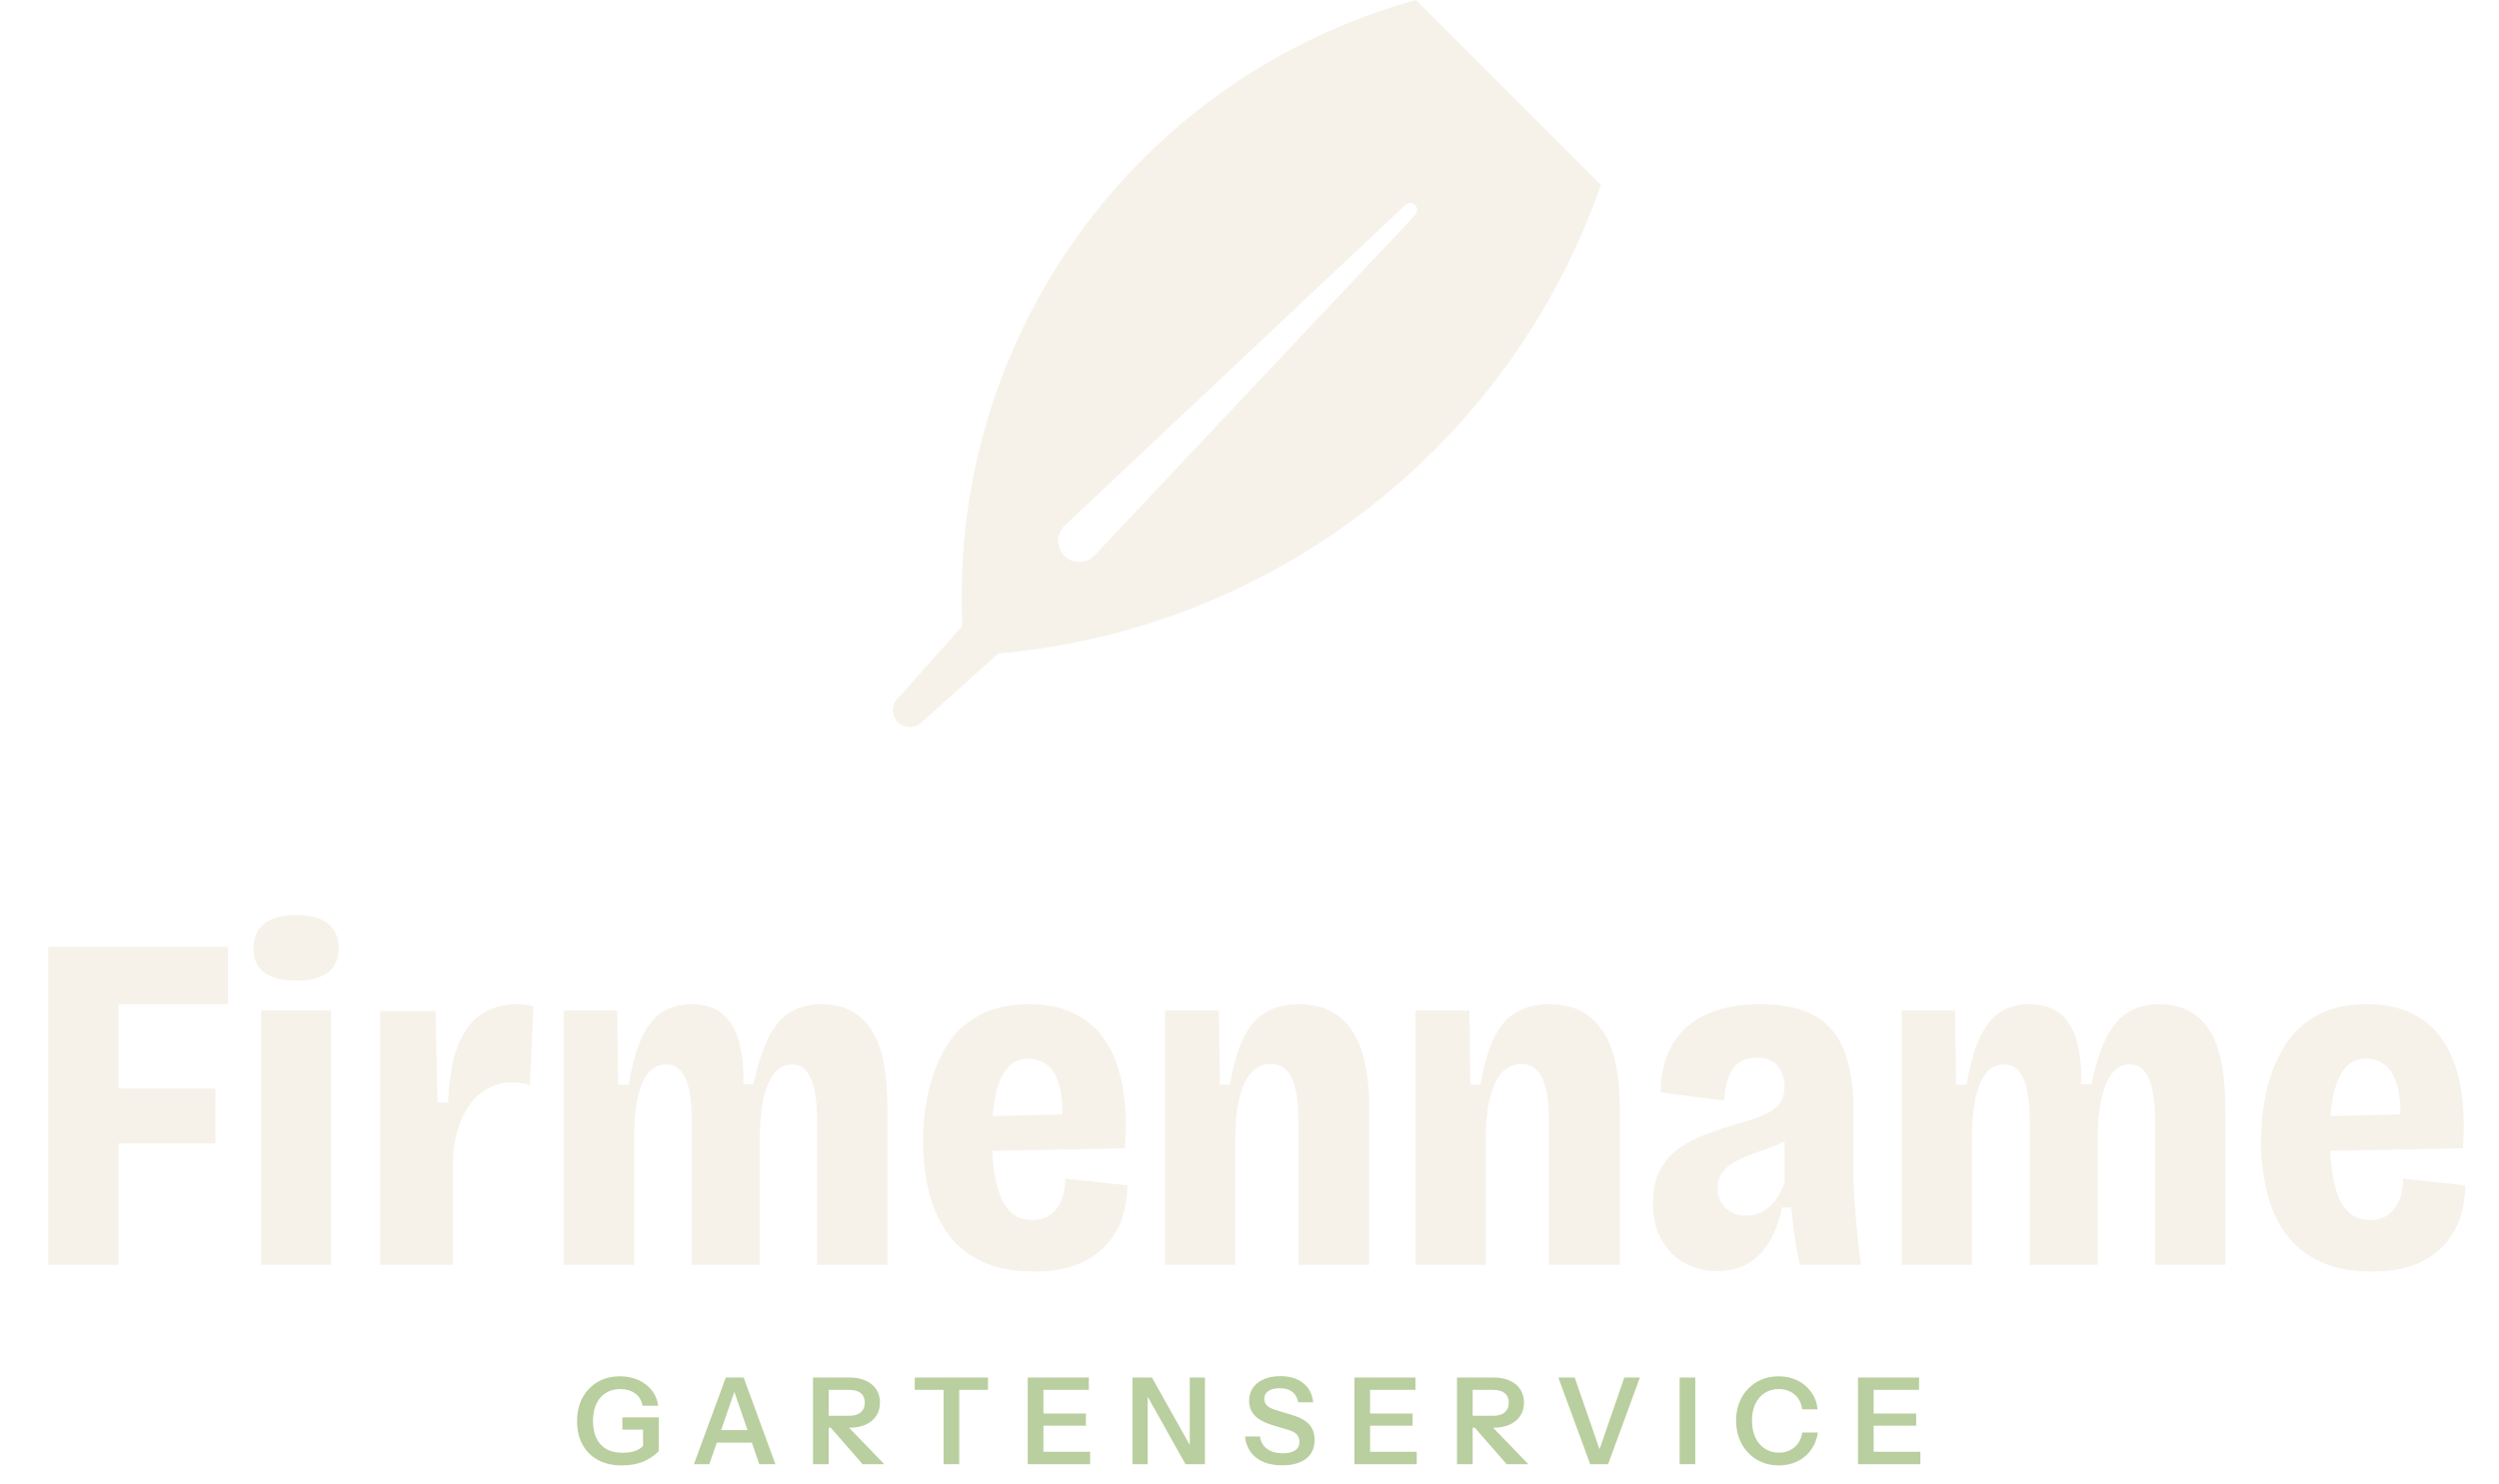
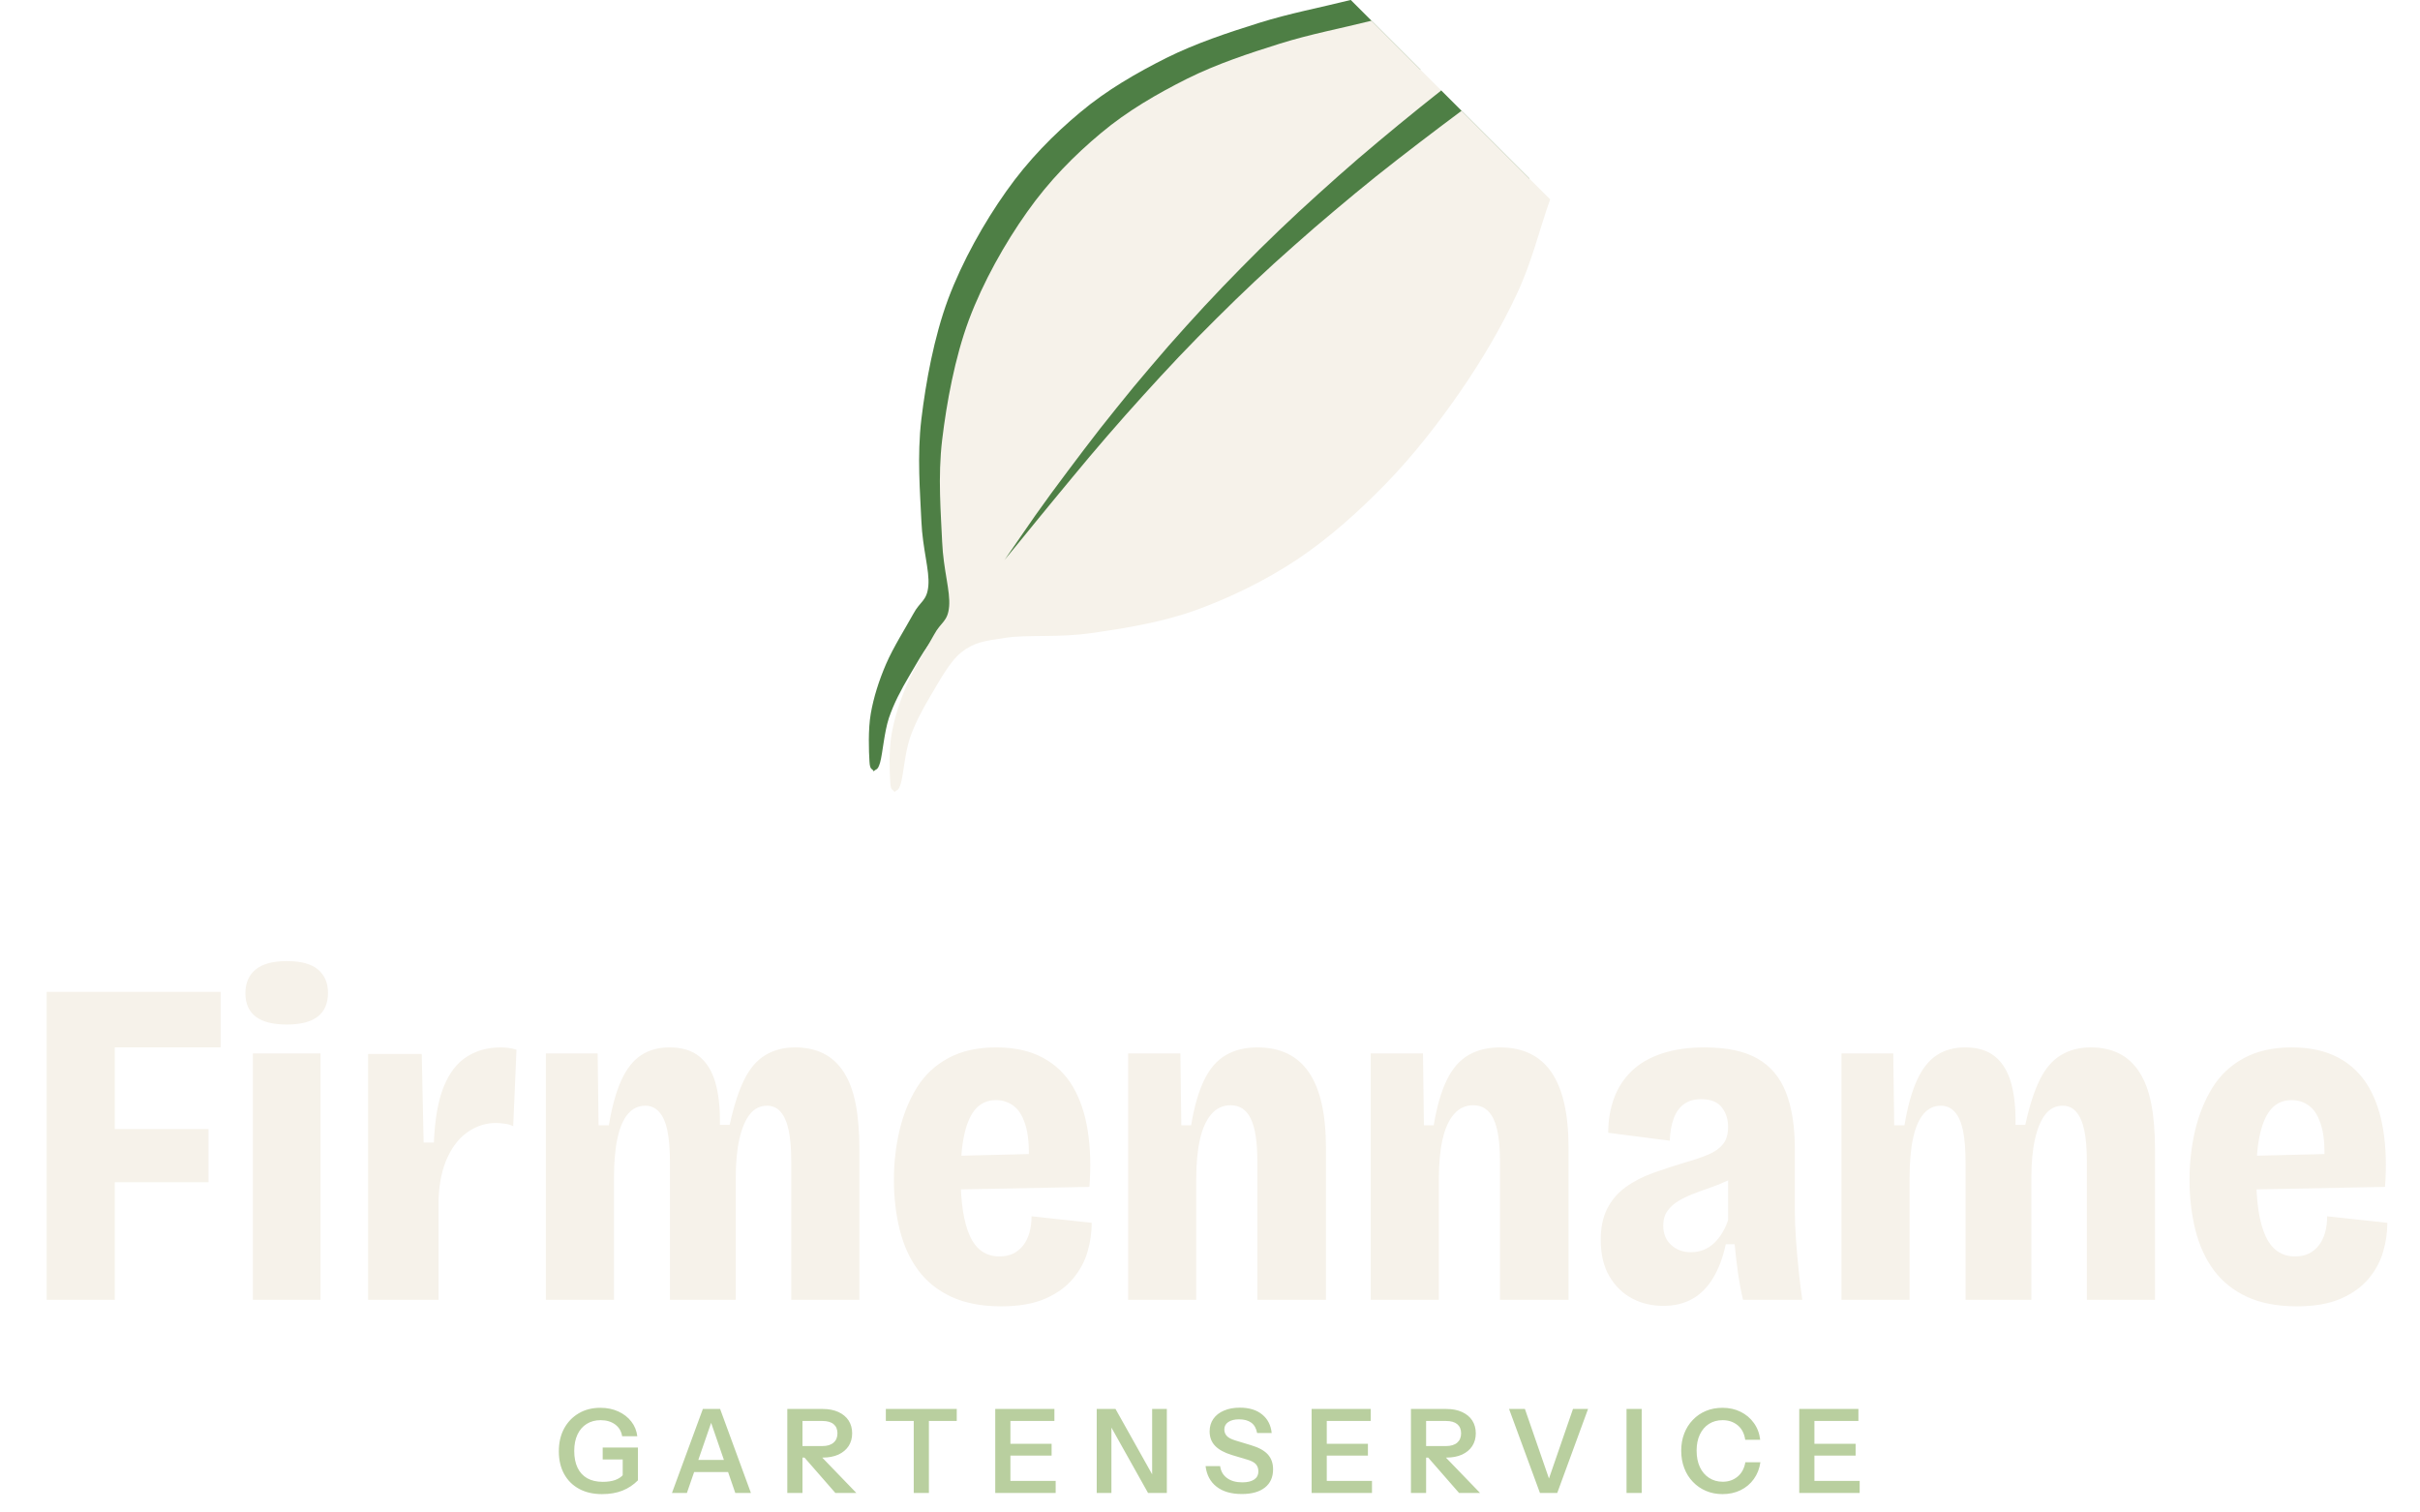
- <svg xmlns="http://www.w3.org/2000/svg" viewBox="0 0 518.7 308" width="518.7" height="308" role="img" aria-label="Firmenname Gartenservice">
-   <path fill="#F6F2EA" fill-rule="evenodd" transform="translate(165.15 -18.64) scale(2.92)" d="M8.959 57.738L14.416 52.846A50 50 0 0 0 57.243 19.523L44.102 6.382A44 44 0 0 0 11.849 50.889L7.262 56.041A1.2 1.2 0 0 0 8.959 57.738ZM21.221 45.901L44.034 21.674A0.5 0.5 0 0 0 43.326 20.966L19.099 43.779A1.5 1.5 0 0 0 21.221 45.901Z" />
-   <path fill="#F6F2EA" transform="translate(4 262.6)" d="M6 0V-66H20.6V0ZM12.6 -25.2V-36.6H40.7V-25.2ZM12.6 -54.1V-66H43.3V-54.1ZM50.2 0V-52.8H64.7V0ZM57.5 -59Q53 -59 50.8 -60.7Q48.6 -62.4 48.6 -65.7Q48.6 -69 50.8 -70.8Q53 -72.6 57.5 -72.6Q62 -72.6 64.15 -70.8Q66.3 -69 66.3 -65.8Q66.3 -62.4 64.1 -60.7Q61.9 -59 57.5 -59ZM74.9 0V-28.2V-52.7H86.4L86.8 -33.7H89Q89.3 -41.2 91.1 -45.65Q92.9 -50.1 96.05 -52.1Q99.2 -54.1 103.3 -54.1Q104.1 -54.1 104.95 -54Q105.8 -53.9 106.7 -53.6L106 -37.2Q105.3 -37.6 104.15 -37.75Q103 -37.9 102.2 -37.9Q99.2 -37.9 96.45 -36.1Q93.7 -34.3 91.95 -30.6Q90.2 -26.9 90 -21.5V0ZM113 0V-34V-52.8H124.1L124.3 -37.4H126.5Q127.5 -43.4 129.2 -47.1Q130.9 -50.8 133.45 -52.45Q136 -54.1 139.5 -54.1Q143.5 -54.1 145.9 -52.15Q148.3 -50.2 149.35 -46.5Q150.4 -42.8 150.3 -37.5H152.4Q153.7 -43.5 155.5 -47.15Q157.3 -50.8 160.05 -52.45Q162.8 -54.1 166.4 -54.1Q169.9 -54.1 172.5 -52.8Q175.1 -51.5 176.85 -48.8Q178.6 -46.1 179.4 -42Q180.2 -37.9 180.2 -32.3V0H165.6V-29.6Q165.6 -33.7 165.05 -36.3Q164.5 -38.9 163.35 -40.25Q162.2 -41.6 160.4 -41.6Q158.2 -41.6 156.75 -39.8Q155.3 -38 154.5 -34.55Q153.7 -31.1 153.7 -26.2V0H139.6V-29.3Q139.6 -33.6 139.05 -36.25Q138.5 -38.9 137.3 -40.25Q136.1 -41.6 134.3 -41.6Q132.1 -41.6 130.6 -39.85Q129.1 -38.1 128.35 -34.65Q127.6 -31.2 127.6 -26.2V0ZM210.6 1.4Q204.3 1.4 199.9 -0.65Q195.5 -2.7 192.8 -6.35Q190.1 -10 188.85 -15Q187.6 -20 187.6 -25.7Q187.6 -31.2 188.8 -36.3Q190 -41.4 192.5 -45.45Q195 -49.5 199.25 -51.8Q203.5 -54.1 209.5 -54.1Q215.4 -54.1 219.5 -51.9Q223.6 -49.7 225.95 -45.7Q228.3 -41.7 229.15 -36.2Q230 -30.7 229.5 -24.2L198.5 -23.6V-30.8L219.1 -31.3L216.4 -28.2Q216.8 -33.7 215.95 -36.9Q215.1 -40.1 213.4 -41.45Q211.7 -42.8 209.5 -42.8Q206.9 -42.8 205.25 -41.05Q203.6 -39.3 202.75 -35.7Q201.9 -32.1 201.9 -26.5Q201.9 -18 203.9 -13.65Q205.9 -9.3 210.2 -9.3Q211.9 -9.3 213.15 -9.9Q214.4 -10.5 215.3 -11.65Q216.2 -12.8 216.65 -14.4Q217.1 -16 217.1 -17.9L230 -16.5Q230 -13.4 229.1 -10.3Q228.2 -7.2 226 -4.55Q223.8 -1.9 220.05 -0.25Q216.3 1.4 210.6 1.4ZM237.8 0V-33V-52.8H249L249.2 -37.4H251.3Q252.3 -43.4 254.1 -47.1Q255.9 -50.8 258.75 -52.45Q261.6 -54.1 265.5 -54.1Q272.9 -54.1 276.55 -48.75Q280.2 -43.4 280.2 -32.6V0H265.5V-29.7Q265.5 -35.9 264.1 -38.8Q262.7 -41.7 259.8 -41.7Q257.3 -41.7 255.65 -39.8Q254 -37.9 253.2 -34.4Q252.4 -30.9 252.4 -25.9V0ZM289.8 0V-33V-52.8H301L301.2 -37.4H303.3Q304.3 -43.4 306.1 -47.1Q307.9 -50.8 310.75 -52.45Q313.6 -54.1 317.5 -54.1Q324.9 -54.1 328.55 -48.75Q332.2 -43.4 332.2 -32.6V0H317.5V-29.7Q317.5 -35.9 316.1 -38.8Q314.7 -41.7 311.8 -41.7Q309.3 -41.7 307.65 -39.8Q306 -37.9 305.2 -34.4Q304.4 -30.9 304.4 -25.9V0ZM352.5 1.3Q348.8 1.3 345.8 -0.3Q342.8 -1.9 340.95 -5.05Q339.1 -8.2 339.1 -12.9Q339.1 -16.8 340.5 -19.55Q341.9 -22.3 344.45 -24.15Q347 -26 350.35 -27.2Q353.7 -28.4 357.4 -29.5Q360.2 -30.3 362.2 -31.15Q364.2 -32 365.3 -33.35Q366.4 -34.7 366.4 -37.1Q366.4 -39.5 365.05 -41.25Q363.7 -43 360.6 -43Q358.4 -43 356.95 -41.95Q355.5 -40.9 354.75 -38.9Q354 -36.9 353.9 -34.1L340.7 -35.8Q340.7 -39.8 341.95 -43.2Q343.2 -46.6 345.75 -49.05Q348.3 -51.5 352.25 -52.8Q356.2 -54.1 361.3 -54.1Q368.5 -54.1 372.7 -51.7Q376.9 -49.3 378.8 -44.45Q380.7 -39.6 380.7 -32.4V-19.2Q380.7 -16.3 380.95 -12.85Q381.2 -9.4 381.55 -6.05Q381.9 -2.7 382.3 0H369.6Q368.9 -3 368.5 -5.9Q368.1 -8.8 367.8 -11.9H365.9Q365 -7.7 363.2 -4.7Q361.4 -1.7 358.75 -0.2Q356.1 1.3 352.5 1.3ZM358.4 -10.2Q359.9 -10.2 361.15 -10.7Q362.4 -11.2 363.4 -12.15Q364.4 -13.1 365.2 -14.45Q366 -15.8 366.4 -17.1V-28.3L369.5 -27.6Q368.1 -26.4 366.3 -25.55Q364.5 -24.7 362.6 -24.05Q360.7 -23.4 358.9 -22.7Q357.1 -22 355.7 -21.15Q354.3 -20.3 353.4 -19.05Q352.5 -17.8 352.5 -15.9Q352.5 -13.3 354.2 -11.75Q355.9 -10.2 358.4 -10.2ZM390.7 0V-34V-52.8H401.8L402 -37.4H404.2Q405.2 -43.4 406.9 -47.1Q408.6 -50.8 411.15 -52.45Q413.7 -54.1 417.2 -54.1Q421.2 -54.1 423.6 -52.15Q426 -50.2 427.05 -46.5Q428.1 -42.8 428 -37.5H430.1Q431.4 -43.5 433.2 -47.15Q435 -50.8 437.75 -52.45Q440.5 -54.1 444.1 -54.1Q447.6 -54.1 450.2 -52.8Q452.8 -51.5 454.55 -48.8Q456.3 -46.1 457.1 -42Q457.9 -37.9 457.9 -32.3V0H443.3V-29.6Q443.3 -33.7 442.75 -36.3Q442.2 -38.9 441.05 -40.25Q439.9 -41.6 438.1 -41.6Q435.9 -41.6 434.45 -39.8Q433 -38 432.2 -34.55Q431.4 -31.1 431.4 -26.2V0H417.3V-29.3Q417.3 -33.6 416.75 -36.25Q416.2 -38.9 415 -40.25Q413.8 -41.6 412 -41.6Q409.8 -41.6 408.3 -39.85Q406.8 -38.1 406.05 -34.65Q405.3 -31.2 405.3 -26.2V0ZM488.3 1.4Q482 1.4 477.6 -0.65Q473.2 -2.7 470.5 -6.35Q467.8 -10 466.55 -15Q465.3 -20 465.3 -25.7Q465.3 -31.2 466.5 -36.3Q467.7 -41.4 470.2 -45.45Q472.7 -49.5 476.95 -51.8Q481.2 -54.1 487.2 -54.1Q493.1 -54.1 497.2 -51.9Q501.3 -49.7 503.65 -45.7Q506 -41.7 506.85 -36.2Q507.7 -30.7 507.2 -24.2L476.2 -23.6V-30.8L496.8 -31.3L494.1 -28.2Q494.5 -33.7 493.65 -36.9Q492.8 -40.1 491.1 -41.45Q489.4 -42.8 487.2 -42.8Q484.6 -42.8 482.95 -41.05Q481.3 -39.3 480.45 -35.7Q479.6 -32.1 479.6 -26.5Q479.6 -18 481.6 -13.65Q483.6 -9.3 487.9 -9.3Q489.6 -9.3 490.85 -9.9Q492.1 -10.5 493 -11.65Q493.9 -12.8 494.35 -14.4Q494.8 -16 494.8 -17.9L507.7 -16.5Q507.7 -13.4 506.8 -10.3Q505.9 -7.2 503.7 -4.55Q501.5 -1.9 497.75 -0.25Q494 1.4 488.3 1.4Z" />
-   <path fill="#B9CF9F" transform="translate(118.85 304)" d="M10.18 0.25Q7.33 0.25 5.25 -0.89Q3.18 -2.02 2.05 -4.09Q0.93 -6.15 0.93 -8.93Q0.93 -11.7 2.05 -13.79Q3.18 -15.88 5.18 -17.06Q7.18 -18.25 9.83 -18.25Q11.98 -18.25 13.69 -17.46Q15.4 -16.68 16.46 -15.31Q17.53 -13.95 17.75 -12.15H14.5Q14.25 -13.75 13 -14.68Q11.75 -15.6 9.88 -15.6Q8.18 -15.6 6.9 -14.8Q5.62 -14 4.93 -12.53Q4.23 -11.05 4.23 -9Q4.23 -6.9 4.94 -5.41Q5.65 -3.93 7.01 -3.15Q8.38 -2.38 10.35 -2.38Q11.88 -2.38 12.98 -2.76Q14.08 -3.15 14.75 -3.93L17.88 -2.7Q16.45 -1.25 14.57 -0.5Q12.7 0.25 10.18 0.25ZM14.62 -2.7V-7.95L15.4 -7.18H10.33V-9.73H17.88V-2.7ZM25.18 0 31.8 -18H34.6L28.38 0ZM38.75 0 32.55 -18H35.5L42.1 0ZM28.6 -7.08H38.45V-4.48H28.6ZM49.9 0V-18H57.5Q59.42 -18 60.85 -17.35Q62.27 -16.7 63.04 -15.53Q63.8 -14.35 63.8 -12.78Q63.8 -11.23 63.04 -10.05Q62.27 -8.88 60.85 -8.22Q59.42 -7.58 57.5 -7.58H52.45V-10.05H57.4Q58.97 -10.05 59.81 -10.78Q60.65 -11.5 60.65 -12.78Q60.65 -14.05 59.83 -14.74Q59 -15.43 57.4 -15.43H53.15V0ZM60.2 0 52.17 -9.2H55.82L64.7 0ZM77 0V-15.43H71.02V-18H86.22V-15.43H80.25V0ZM94.47 0V-18H97.72V0ZM96.02 0V-2.58H107.42V0ZM96.02 -8V-10.53H106.55V-8ZM96.02 -15.43V-18H107.15V-15.43ZM116.22 0V-18H120.25L129.02 -2.35L128.1 -2.12V-18H131.25V0H127.22L118.45 -15.65L119.37 -15.88V0ZM147.32 0.23Q143.92 0.23 141.91 -1.34Q139.9 -2.9 139.55 -5.75H142.67Q142.9 -4.1 144.15 -3.19Q145.4 -2.27 147.42 -2.27Q149.1 -2.27 149.99 -2.89Q150.87 -3.5 150.87 -4.6Q150.87 -5.58 150.32 -6.18Q149.77 -6.78 148.47 -7.15L145.22 -8.12Q142.75 -8.88 141.59 -10.1Q140.42 -11.33 140.42 -13.18Q140.42 -14.73 141.22 -15.88Q142.02 -17.03 143.49 -17.65Q144.95 -18.28 146.9 -18.28Q149.9 -18.28 151.69 -16.81Q153.47 -15.35 153.72 -12.85H150.6Q150.32 -14.35 149.35 -15.06Q148.37 -15.78 146.72 -15.78Q145.27 -15.78 144.42 -15.2Q143.57 -14.62 143.57 -13.62Q143.57 -12.8 144.09 -12.23Q144.6 -11.65 146 -11.23L149.3 -10.23Q151.77 -9.5 152.9 -8.25Q154.02 -7 154.02 -5.08Q154.02 -2.53 152.26 -1.15Q150.5 0.23 147.32 0.23ZM162.28 0V-18H165.53V0ZM163.82 0V-2.58H175.22V0ZM163.82 -8V-10.53H174.35V-8ZM163.82 -15.43V-18H174.95V-15.43ZM183.57 0V-18H191.17Q193.1 -18 194.52 -17.35Q195.95 -16.7 196.71 -15.53Q197.47 -14.35 197.47 -12.78Q197.47 -11.23 196.71 -10.05Q195.95 -8.88 194.52 -8.22Q193.1 -7.58 191.17 -7.58H186.12V-10.05H191.07Q192.65 -10.05 193.49 -10.78Q194.32 -11.5 194.32 -12.78Q194.32 -14.05 193.5 -14.74Q192.67 -15.43 191.07 -15.43H186.82V0ZM193.88 0 185.85 -9.2H189.5L198.38 0ZM211.22 0 204.6 -18H208L213.43 -2.3H212.88L218.3 -18H221.53L214.93 0ZM229.78 0V-18H233.03V0ZM250.35 0.25Q248.42 0.25 246.81 -0.44Q245.2 -1.12 244 -2.38Q242.8 -3.62 242.15 -5.33Q241.5 -7.03 241.5 -9.05Q241.5 -11.08 242.15 -12.75Q242.8 -14.43 243.99 -15.66Q245.17 -16.9 246.79 -17.58Q248.4 -18.25 250.35 -18.25Q252.5 -18.25 254.22 -17.4Q255.95 -16.55 257.06 -15.01Q258.18 -13.48 258.43 -11.4H255.22Q254.92 -13.43 253.6 -14.51Q252.27 -15.6 250.38 -15.6Q248.7 -15.6 247.45 -14.8Q246.2 -14 245.5 -12.54Q244.8 -11.08 244.8 -9.08Q244.8 -7.03 245.5 -5.54Q246.2 -4.05 247.47 -3.23Q248.75 -2.4 250.4 -2.4Q252.25 -2.4 253.57 -3.49Q254.9 -4.58 255.25 -6.58H258.47Q258.18 -4.53 257.06 -2.98Q255.95 -1.43 254.22 -0.59Q252.5 0.25 250.35 0.25ZM266.8 0V-18H270.05V0ZM268.35 0V-2.58H279.75V0ZM268.35 -8V-10.53H278.88V-8ZM268.35 -15.43V-18H279.48V-15.43Z" />
+ <svg xmlns="http://www.w3.org/2000/svg" viewBox="0 0 518.7 324" width="518.7" height="324" role="img" aria-label="Firmenname Gartenservice">
+   <g transform="translate(159.71 -14.64) scale(3.18)">
+     <path fill="#4E7F45" transform="translate(-1.4 -1.4)" d="M10.07 58C9.97 57.77 9.81 57.96 9.78 57.31C9.74 56.66 9.68 55.19 9.87 54.1C10.06 53.01 10.42 51.87 10.9 50.76C11.38 49.64 12.25 48.27 12.73 47.39C13.2 46.51 13.66 46.52 13.75 45.48C13.84 44.44 13.36 43.01 13.28 41.13C13.2 39.26 12.98 36.75 13.28 34.25C13.58 31.76 14.13 28.73 15.08 26.17C16.04 23.61 17.51 21 19 18.9C20.48 16.8 22.19 15.07 23.99 13.57C25.78 12.07 27.78 10.92 29.79 9.91C31.8 8.91 33.96 8.2 36.03 7.55C38.1 6.9 40.15 6.52 42.22 6L46.92 10.7C45.98 11.45 45.03 12.2 44.1 12.97C43.17 13.73 42.25 14.51 41.33 15.29C40.42 16.08 39.52 16.87 38.63 17.68C37.74 18.48 36.86 19.3 35.99 20.13C35.13 20.96 34.27 21.8 33.43 22.66C32.59 23.51 31.76 24.38 30.94 25.26C30.13 26.14 29.32 27.03 28.53 27.93C27.74 28.84 26.96 29.76 26.19 30.68C25.43 31.61 24.67 32.55 23.92 33.5C23.18 34.46 22.44 35.42 21.72 36.39C20.99 37.36 20.27 38.34 19.57 39.33C18.87 40.32 18.19 41.34 17.49 42.34L17.49 42.34C18.26 41.41 19.02 40.47 19.78 39.54C20.55 38.61 21.31 37.67 22.08 36.75C22.85 35.82 23.62 34.9 24.41 33.99C25.2 33.08 25.99 32.18 26.8 31.29C27.6 30.4 28.42 29.52 29.24 28.65C30.07 27.78 30.91 26.92 31.76 26.08C32.61 25.23 33.47 24.4 34.35 23.57C35.22 22.75 36.11 21.94 37.01 21.15C37.91 20.35 38.82 19.56 39.74 18.79C40.66 18.01 41.59 17.25 42.53 16.49C43.48 15.74 44.43 14.99 45.39 14.26C46.35 13.52 47.32 12.8 48.29 12.07L54.26 18.04C53.51 20.16 53.03 22.26 52.02 24.41C51.02 26.56 49.7 28.82 48.24 30.94C46.78 33.06 45.09 35.24 43.25 37.14C41.42 39.03 39.38 40.86 37.23 42.3C35.08 43.73 32.67 44.9 30.35 45.74C28.03 46.57 25.43 46.98 23.3 47.28C21.17 47.59 19.03 47.37 17.58 47.59C16.13 47.8 15.45 47.89 14.6 48.55C13.75 49.22 13.06 50.58 12.47 51.55C11.89 52.53 11.42 53.43 11.09 54.4C10.77 55.38 10.67 56.79 10.5 57.39C10.33 57.99 10.21 57.8 10.07 58Z" />
+     <path fill="#F6F2EA" d="M10.07 58C9.97 57.77 9.81 57.96 9.78 57.31C9.74 56.66 9.68 55.19 9.87 54.1C10.06 53.01 10.42 51.87 10.9 50.76C11.38 49.64 12.25 48.27 12.73 47.39C13.2 46.51 13.66 46.52 13.75 45.48C13.84 44.44 13.36 43.01 13.28 41.13C13.2 39.26 12.98 36.75 13.28 34.25C13.58 31.76 14.13 28.73 15.08 26.17C16.04 23.61 17.51 21 19 18.9C20.48 16.8 22.19 15.07 23.99 13.57C25.78 12.07 27.78 10.92 29.79 9.91C31.8 8.91 33.96 8.2 36.03 7.55C38.1 6.9 40.15 6.52 42.22 6L46.92 10.7C45.98 11.45 45.03 12.2 44.1 12.97C43.17 13.73 42.25 14.51 41.33 15.29C40.42 16.08 39.52 16.87 38.63 17.68C37.74 18.48 36.86 19.3 35.99 20.13C35.13 20.96 34.27 21.8 33.43 22.66C32.59 23.51 31.76 24.38 30.94 25.26C30.13 26.14 29.32 27.03 28.53 27.93C27.74 28.84 26.96 29.76 26.19 30.68C25.43 31.61 24.67 32.55 23.92 33.5C23.18 34.46 22.44 35.42 21.72 36.39C20.99 37.36 20.27 38.34 19.57 39.33C18.87 40.32 18.19 41.34 17.49 42.34L17.49 42.34C18.26 41.41 19.02 40.47 19.78 39.54C20.55 38.61 21.31 37.67 22.08 36.75C22.85 35.82 23.62 34.9 24.41 33.99C25.2 33.08 25.99 32.18 26.8 31.29C27.6 30.4 28.42 29.52 29.24 28.65C30.07 27.78 30.91 26.92 31.76 26.08C32.61 25.23 33.47 24.4 34.35 23.57C35.22 22.75 36.11 21.94 37.01 21.15C37.91 20.35 38.82 19.56 39.74 18.79C40.66 18.01 41.59 17.25 42.53 16.49C43.48 15.74 44.43 14.99 45.39 14.26C46.35 13.52 47.32 12.8 48.29 12.07L54.26 18.04C53.51 20.16 53.03 22.26 52.02 24.41C51.02 26.56 49.7 28.82 48.24 30.94C46.78 33.06 45.09 35.24 43.25 37.14C41.42 39.03 39.38 40.86 37.23 42.3C35.08 43.73 32.67 44.9 30.35 45.74C28.03 46.57 25.43 46.98 23.3 47.28C21.17 47.59 19.03 47.37 17.58 47.59C16.13 47.8 15.45 47.89 14.6 48.55C13.75 49.22 13.06 50.58 12.47 51.55C11.89 52.53 11.42 53.43 11.09 54.4C10.77 55.38 10.67 56.79 10.5 57.39C10.33 57.99 10.21 57.8 10.07 58Z" />
+   </g>
+   <path fill="#F6F2EA" transform="translate(4 278.6)" d="M6 0V-66H20.6V0ZM12.6 -25.2V-36.6H40.7V-25.2ZM12.6 -54.1V-66H43.3V-54.1ZM50.2 0V-52.8H64.7V0ZM57.5 -59Q53 -59 50.8 -60.7Q48.6 -62.4 48.6 -65.7Q48.6 -69 50.8 -70.8Q53 -72.6 57.5 -72.6Q62 -72.6 64.15 -70.8Q66.3 -69 66.3 -65.8Q66.3 -62.4 64.1 -60.7Q61.9 -59 57.5 -59ZM74.9 0V-28.2V-52.7H86.4L86.8 -33.7H89Q89.3 -41.2 91.1 -45.65Q92.9 -50.1 96.05 -52.1Q99.2 -54.1 103.3 -54.1Q104.1 -54.1 104.95 -54Q105.8 -53.9 106.7 -53.6L106 -37.2Q105.3 -37.6 104.15 -37.75Q103 -37.9 102.2 -37.9Q99.2 -37.9 96.45 -36.1Q93.7 -34.3 91.95 -30.6Q90.2 -26.9 90 -21.5V0ZM113 0V-34V-52.8H124.1L124.3 -37.4H126.5Q127.5 -43.4 129.2 -47.1Q130.9 -50.8 133.45 -52.45Q136 -54.1 139.5 -54.1Q143.5 -54.1 145.9 -52.15Q148.3 -50.2 149.35 -46.5Q150.4 -42.8 150.3 -37.5H152.4Q153.7 -43.5 155.5 -47.15Q157.3 -50.8 160.05 -52.45Q162.8 -54.1 166.4 -54.1Q169.9 -54.1 172.5 -52.8Q175.1 -51.5 176.85 -48.8Q178.6 -46.1 179.4 -42Q180.2 -37.9 180.2 -32.3V0H165.6V-29.6Q165.6 -33.7 165.05 -36.3Q164.5 -38.9 163.35 -40.25Q162.2 -41.6 160.4 -41.6Q158.2 -41.6 156.75 -39.8Q155.3 -38 154.5 -34.55Q153.7 -31.1 153.7 -26.2V0H139.6V-29.3Q139.6 -33.6 139.05 -36.25Q138.5 -38.9 137.3 -40.25Q136.1 -41.6 134.3 -41.6Q132.1 -41.6 130.6 -39.85Q129.1 -38.1 128.35 -34.65Q127.6 -31.2 127.6 -26.2V0ZM210.6 1.4Q204.3 1.4 199.9 -0.65Q195.5 -2.7 192.8 -6.35Q190.1 -10 188.85 -15Q187.6 -20 187.6 -25.7Q187.6 -31.2 188.8 -36.3Q190 -41.4 192.5 -45.45Q195 -49.5 199.25 -51.8Q203.5 -54.1 209.5 -54.1Q215.4 -54.1 219.5 -51.9Q223.6 -49.7 225.95 -45.7Q228.3 -41.7 229.15 -36.2Q230 -30.7 229.5 -24.2L198.5 -23.6V-30.8L219.1 -31.3L216.4 -28.2Q216.8 -33.7 215.95 -36.9Q215.1 -40.1 213.4 -41.45Q211.7 -42.8 209.5 -42.8Q206.9 -42.8 205.25 -41.05Q203.6 -39.3 202.75 -35.7Q201.9 -32.1 201.9 -26.5Q201.9 -18 203.9 -13.65Q205.9 -9.3 210.2 -9.3Q211.9 -9.3 213.15 -9.9Q214.4 -10.5 215.3 -11.65Q216.2 -12.8 216.65 -14.4Q217.1 -16 217.1 -17.9L230 -16.5Q230 -13.4 229.1 -10.3Q228.2 -7.2 226 -4.55Q223.8 -1.9 220.05 -0.25Q216.3 1.4 210.6 1.4ZM237.8 0V-33V-52.8H249L249.2 -37.4H251.3Q252.3 -43.4 254.1 -47.1Q255.9 -50.8 258.75 -52.45Q261.6 -54.1 265.5 -54.1Q272.9 -54.1 276.55 -48.75Q280.2 -43.4 280.2 -32.6V0H265.5V-29.7Q265.5 -35.9 264.1 -38.8Q262.7 -41.7 259.8 -41.7Q257.3 -41.7 255.65 -39.8Q254 -37.9 253.2 -34.4Q252.4 -30.9 252.4 -25.9V0ZM289.8 0V-33V-52.8H301L301.2 -37.4H303.3Q304.3 -43.4 306.1 -47.1Q307.9 -50.8 310.75 -52.45Q313.6 -54.1 317.5 -54.1Q324.9 -54.1 328.55 -48.75Q332.2 -43.4 332.2 -32.6V0H317.5V-29.7Q317.5 -35.9 316.1 -38.8Q314.7 -41.7 311.8 -41.7Q309.3 -41.7 307.65 -39.8Q306 -37.9 305.2 -34.4Q304.4 -30.9 304.4 -25.9V0ZM352.5 1.3Q348.8 1.3 345.8 -0.3Q342.8 -1.9 340.95 -5.05Q339.1 -8.2 339.1 -12.9Q339.1 -16.8 340.5 -19.55Q341.9 -22.3 344.45 -24.15Q347 -26 350.35 -27.2Q353.7 -28.4 357.4 -29.5Q360.2 -30.3 362.2 -31.15Q364.2 -32 365.3 -33.35Q366.4 -34.7 366.4 -37.1Q366.4 -39.5 365.05 -41.25Q363.7 -43 360.6 -43Q358.4 -43 356.95 -41.95Q355.5 -40.9 354.75 -38.9Q354 -36.9 353.9 -34.1L340.7 -35.8Q340.7 -39.8 341.95 -43.2Q343.2 -46.6 345.75 -49.05Q348.3 -51.5 352.25 -52.8Q356.2 -54.1 361.3 -54.1Q368.5 -54.1 372.7 -51.7Q376.9 -49.3 378.8 -44.45Q380.7 -39.6 380.7 -32.4V-19.2Q380.7 -16.3 380.95 -12.85Q381.2 -9.4 381.55 -6.05Q381.9 -2.7 382.3 0H369.6Q368.9 -3 368.5 -5.9Q368.1 -8.8 367.8 -11.9H365.9Q365 -7.7 363.2 -4.7Q361.4 -1.7 358.75 -0.2Q356.1 1.3 352.5 1.3ZM358.4 -10.2Q359.9 -10.2 361.15 -10.7Q362.4 -11.2 363.4 -12.15Q364.4 -13.1 365.2 -14.45Q366 -15.8 366.4 -17.1V-28.3L369.5 -27.6Q368.1 -26.4 366.3 -25.55Q364.5 -24.7 362.6 -24.05Q360.7 -23.4 358.9 -22.7Q357.1 -22 355.7 -21.15Q354.3 -20.3 353.4 -19.05Q352.5 -17.8 352.5 -15.9Q352.5 -13.3 354.2 -11.75Q355.9 -10.2 358.4 -10.2ZM390.7 0V-34V-52.8H401.8L402 -37.4H404.2Q405.2 -43.4 406.9 -47.1Q408.6 -50.8 411.15 -52.45Q413.7 -54.1 417.2 -54.1Q421.2 -54.1 423.6 -52.15Q426 -50.2 427.05 -46.5Q428.1 -42.8 428 -37.5H430.1Q431.4 -43.5 433.2 -47.15Q435 -50.8 437.75 -52.45Q440.5 -54.1 444.1 -54.1Q447.6 -54.1 450.2 -52.8Q452.8 -51.5 454.55 -48.8Q456.3 -46.1 457.1 -42Q457.9 -37.9 457.9 -32.3V0H443.3V-29.6Q443.3 -33.7 442.75 -36.3Q442.2 -38.9 441.05 -40.25Q439.9 -41.6 438.1 -41.6Q435.9 -41.6 434.45 -39.8Q433 -38 432.2 -34.55Q431.4 -31.1 431.4 -26.2V0H417.3V-29.3Q417.3 -33.6 416.75 -36.25Q416.2 -38.9 415 -40.25Q413.8 -41.6 412 -41.6Q409.8 -41.6 408.3 -39.85Q406.8 -38.1 406.05 -34.65Q405.3 -31.2 405.3 -26.2V0ZM488.3 1.4Q482 1.4 477.6 -0.65Q473.2 -2.7 470.5 -6.35Q467.8 -10 466.55 -15Q465.3 -20 465.3 -25.7Q465.3 -31.2 466.5 -36.3Q467.7 -41.4 470.2 -45.45Q472.7 -49.5 476.95 -51.8Q481.2 -54.1 487.2 -54.1Q493.1 -54.1 497.2 -51.9Q501.3 -49.7 503.65 -45.7Q506 -41.7 506.85 -36.2Q507.7 -30.7 507.2 -24.2L476.2 -23.6V-30.8L496.8 -31.3L494.1 -28.2Q494.5 -33.7 493.65 -36.9Q492.8 -40.1 491.1 -41.45Q489.4 -42.8 487.2 -42.8Q484.6 -42.8 482.95 -41.05Q481.3 -39.3 480.45 -35.7Q479.6 -32.1 479.6 -26.5Q479.6 -18 481.6 -13.65Q483.6 -9.3 487.9 -9.3Q489.6 -9.3 490.85 -9.9Q492.1 -10.5 493 -11.65Q493.9 -12.8 494.35 -14.4Q494.8 -16 494.8 -17.9L507.7 -16.5Q507.7 -13.4 506.8 -10.3Q505.9 -7.2 503.7 -4.55Q501.5 -1.9 497.75 -0.25Q494 1.4 488.3 1.4Z" />
+   <path fill="#B9CF9F" transform="translate(118.85 320)" d="M10.18 0.25Q7.33 0.25 5.25 -0.89Q3.18 -2.02 2.05 -4.09Q0.93 -6.15 0.93 -8.93Q0.93 -11.7 2.05 -13.79Q3.18 -15.88 5.18 -17.06Q7.18 -18.25 9.83 -18.25Q11.98 -18.25 13.69 -17.46Q15.4 -16.68 16.46 -15.31Q17.53 -13.95 17.75 -12.15H14.5Q14.25 -13.75 13 -14.68Q11.75 -15.6 9.88 -15.6Q8.18 -15.6 6.9 -14.8Q5.62 -14 4.93 -12.53Q4.23 -11.05 4.23 -9Q4.23 -6.9 4.94 -5.41Q5.65 -3.93 7.01 -3.15Q8.38 -2.38 10.35 -2.38Q11.88 -2.38 12.98 -2.76Q14.08 -3.15 14.75 -3.93L17.88 -2.7Q16.45 -1.25 14.57 -0.5Q12.7 0.25 10.18 0.25ZM14.62 -2.7V-7.95L15.4 -7.18H10.33V-9.73H17.88V-2.7ZM25.18 0 31.8 -18H34.6L28.38 0ZM38.75 0 32.55 -18H35.5L42.1 0ZM28.6 -7.08H38.45V-4.48H28.6ZM49.9 0V-18H57.5Q59.42 -18 60.85 -17.35Q62.27 -16.7 63.04 -15.53Q63.8 -14.35 63.8 -12.78Q63.8 -11.23 63.04 -10.05Q62.27 -8.88 60.85 -8.22Q59.42 -7.58 57.5 -7.58H52.45V-10.05H57.4Q58.97 -10.05 59.81 -10.78Q60.65 -11.5 60.65 -12.78Q60.65 -14.05 59.83 -14.74Q59 -15.43 57.4 -15.43H53.15V0ZM60.2 0 52.17 -9.2H55.82L64.7 0ZM77 0V-15.43H71.02V-18H86.22V-15.43H80.25V0ZM94.47 0V-18H97.72V0ZM96.02 0V-2.58H107.42V0ZM96.02 -8V-10.53H106.55V-8ZM96.02 -15.43V-18H107.15V-15.43ZM116.22 0V-18H120.25L129.02 -2.35L128.1 -2.12V-18H131.25V0H127.22L118.45 -15.65L119.37 -15.88V0ZM147.32 0.23Q143.92 0.23 141.91 -1.34Q139.9 -2.9 139.55 -5.75H142.67Q142.9 -4.1 144.15 -3.19Q145.4 -2.27 147.42 -2.27Q149.1 -2.27 149.99 -2.89Q150.87 -3.5 150.87 -4.6Q150.87 -5.58 150.32 -6.18Q149.77 -6.78 148.47 -7.15L145.22 -8.12Q142.75 -8.88 141.59 -10.1Q140.42 -11.33 140.42 -13.18Q140.42 -14.73 141.22 -15.88Q142.02 -17.03 143.49 -17.65Q144.95 -18.28 146.9 -18.28Q149.9 -18.28 151.69 -16.81Q153.47 -15.35 153.72 -12.85H150.6Q150.32 -14.35 149.35 -15.06Q148.37 -15.78 146.72 -15.78Q145.27 -15.78 144.42 -15.2Q143.57 -14.62 143.57 -13.62Q143.57 -12.8 144.09 -12.23Q144.6 -11.65 146 -11.23L149.3 -10.23Q151.77 -9.5 152.9 -8.25Q154.02 -7 154.02 -5.08Q154.02 -2.53 152.26 -1.15Q150.5 0.23 147.32 0.23ZM162.28 0V-18H165.53V0ZM163.82 0V-2.58H175.22V0ZM163.82 -8V-10.53H174.35V-8ZM163.82 -15.43V-18H174.95V-15.43ZM183.57 0V-18H191.17Q193.1 -18 194.52 -17.35Q195.95 -16.7 196.71 -15.53Q197.47 -14.35 197.47 -12.78Q197.47 -11.23 196.71 -10.05Q195.95 -8.88 194.52 -8.22Q193.1 -7.58 191.17 -7.58H186.12V-10.05H191.07Q192.65 -10.05 193.49 -10.78Q194.32 -11.5 194.32 -12.78Q194.32 -14.05 193.5 -14.74Q192.67 -15.43 191.07 -15.43H186.82V0ZM193.88 0 185.85 -9.2H189.5L198.38 0ZM211.22 0 204.6 -18H208L213.43 -2.3H212.88L218.3 -18H221.53L214.93 0ZM229.78 0V-18H233.03V0ZM250.35 0.25Q248.42 0.25 246.81 -0.44Q245.2 -1.12 244 -2.38Q242.8 -3.62 242.15 -5.33Q241.5 -7.03 241.5 -9.05Q241.5 -11.08 242.15 -12.75Q242.8 -14.43 243.99 -15.66Q245.17 -16.9 246.79 -17.58Q248.4 -18.25 250.35 -18.25Q252.5 -18.25 254.22 -17.4Q255.95 -16.55 257.06 -15.01Q258.18 -13.48 258.43 -11.4H255.22Q254.92 -13.43 253.6 -14.51Q252.27 -15.6 250.38 -15.6Q248.7 -15.6 247.45 -14.8Q246.2 -14 245.5 -12.54Q244.8 -11.08 244.8 -9.08Q244.8 -7.03 245.5 -5.54Q246.2 -4.05 247.47 -3.23Q248.75 -2.4 250.4 -2.4Q252.25 -2.4 253.57 -3.49Q254.9 -4.58 255.25 -6.58H258.47Q258.18 -4.53 257.06 -2.98Q255.95 -1.43 254.22 -0.59Q252.5 0.25 250.35 0.25ZM266.8 0V-18H270.05V0ZM268.35 0V-2.58H279.75V0ZM268.35 -8V-10.53H278.88V-8ZM268.35 -15.43V-18H279.48V-15.43Z" />
</svg>
